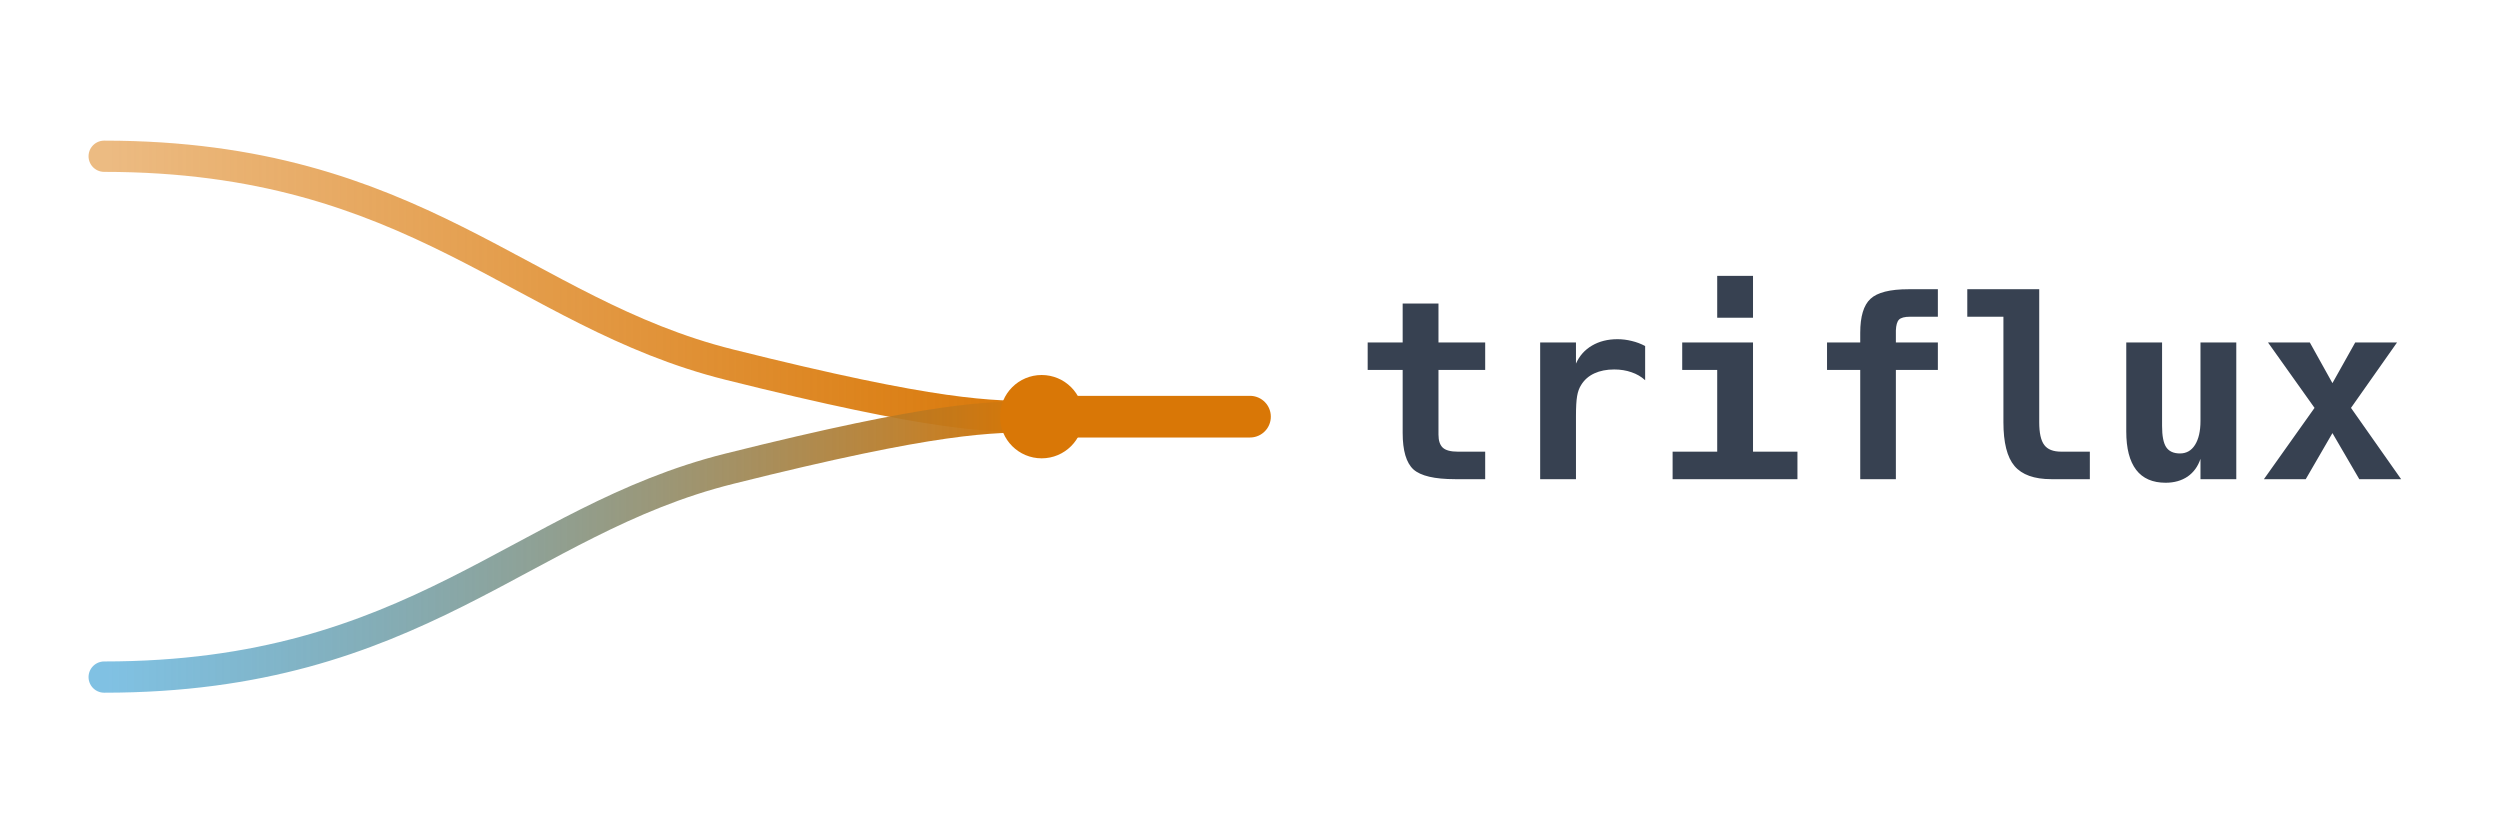
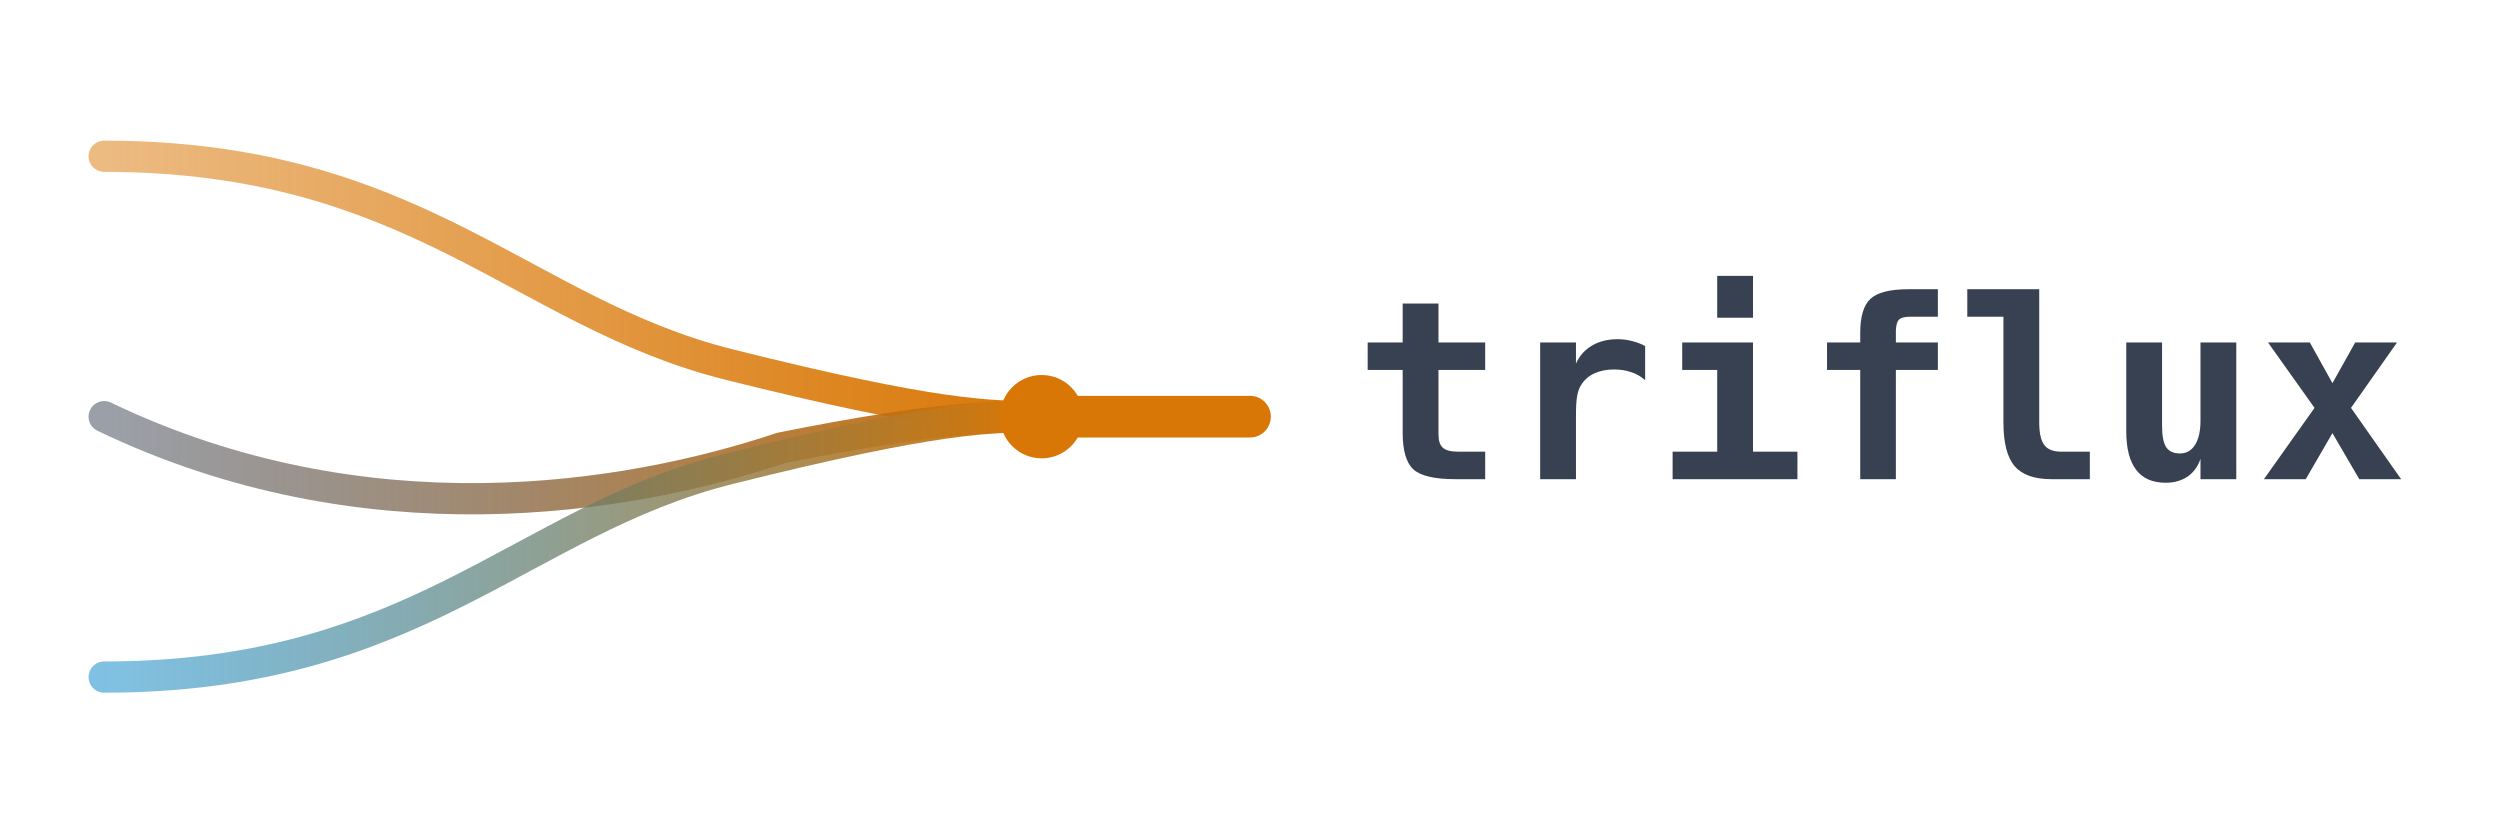
<svg xmlns="http://www.w3.org/2000/svg" viewBox="0 0 240 80" fill="none">
  <defs>
    <linearGradient id="amber-grad" x1="0%" y1="0%" x2="100%" y2="0%">
      <stop offset="0%" stop-color="#D97706" stop-opacity="0.5" />
      <stop offset="100%" stop-color="#D97706" />
    </linearGradient>
    <linearGradient id="dark-grad" x1="0%" y1="0%" x2="100%" y2="0%">
      <stop offset="0%" stop-color="#374151" stop-opacity="0.5" />
      <stop offset="100%" stop-color="#D97706" />
    </linearGradient>
    <linearGradient id="blue-grad" x1="0%" y1="0%" x2="100%" y2="0%">
      <stop offset="0%" stop-color="#0284C7" stop-opacity="0.5" />
      <stop offset="100%" stop-color="#D97706" />
    </linearGradient>
  </defs>
  <path d="M 10 15 C 40 15, 50 30, 70 35 C 90 40, 95 40, 100 40" stroke="url(#amber-grad)" stroke-width="3" stroke-linecap="round" />
-   <path d="M 10 40 C 40 40, 60 40, 70 40 C 80 40, 90 40, 100 40" stroke="url(#dark-grad)" stroke-width="3" stroke-linecap="round" />
+   <path d="M 10 40 C 35 52, 60 48, 75 43 C 90 40, 95 40, 100 40" stroke="url(#dark-grad)" stroke-width="3" stroke-linecap="round" />
  <path d="M 10 65 C 40 65, 50 50, 70 45 C 90 40, 95 40, 100 40" stroke="url(#blue-grad)" stroke-width="3" stroke-linecap="round" />
  <path d="M 100 40 C 110 40, 115 40, 120 40" stroke="#D97706" stroke-width="4" stroke-linecap="round" />
  <circle cx="100" cy="40" r="4" fill="#D97706" />
  <text x="130" y="46" font-family="'Geist Mono', 'JetBrains Mono', monospace" font-size="24" font-weight="700" fill="#374151">triflux</text>
</svg>
